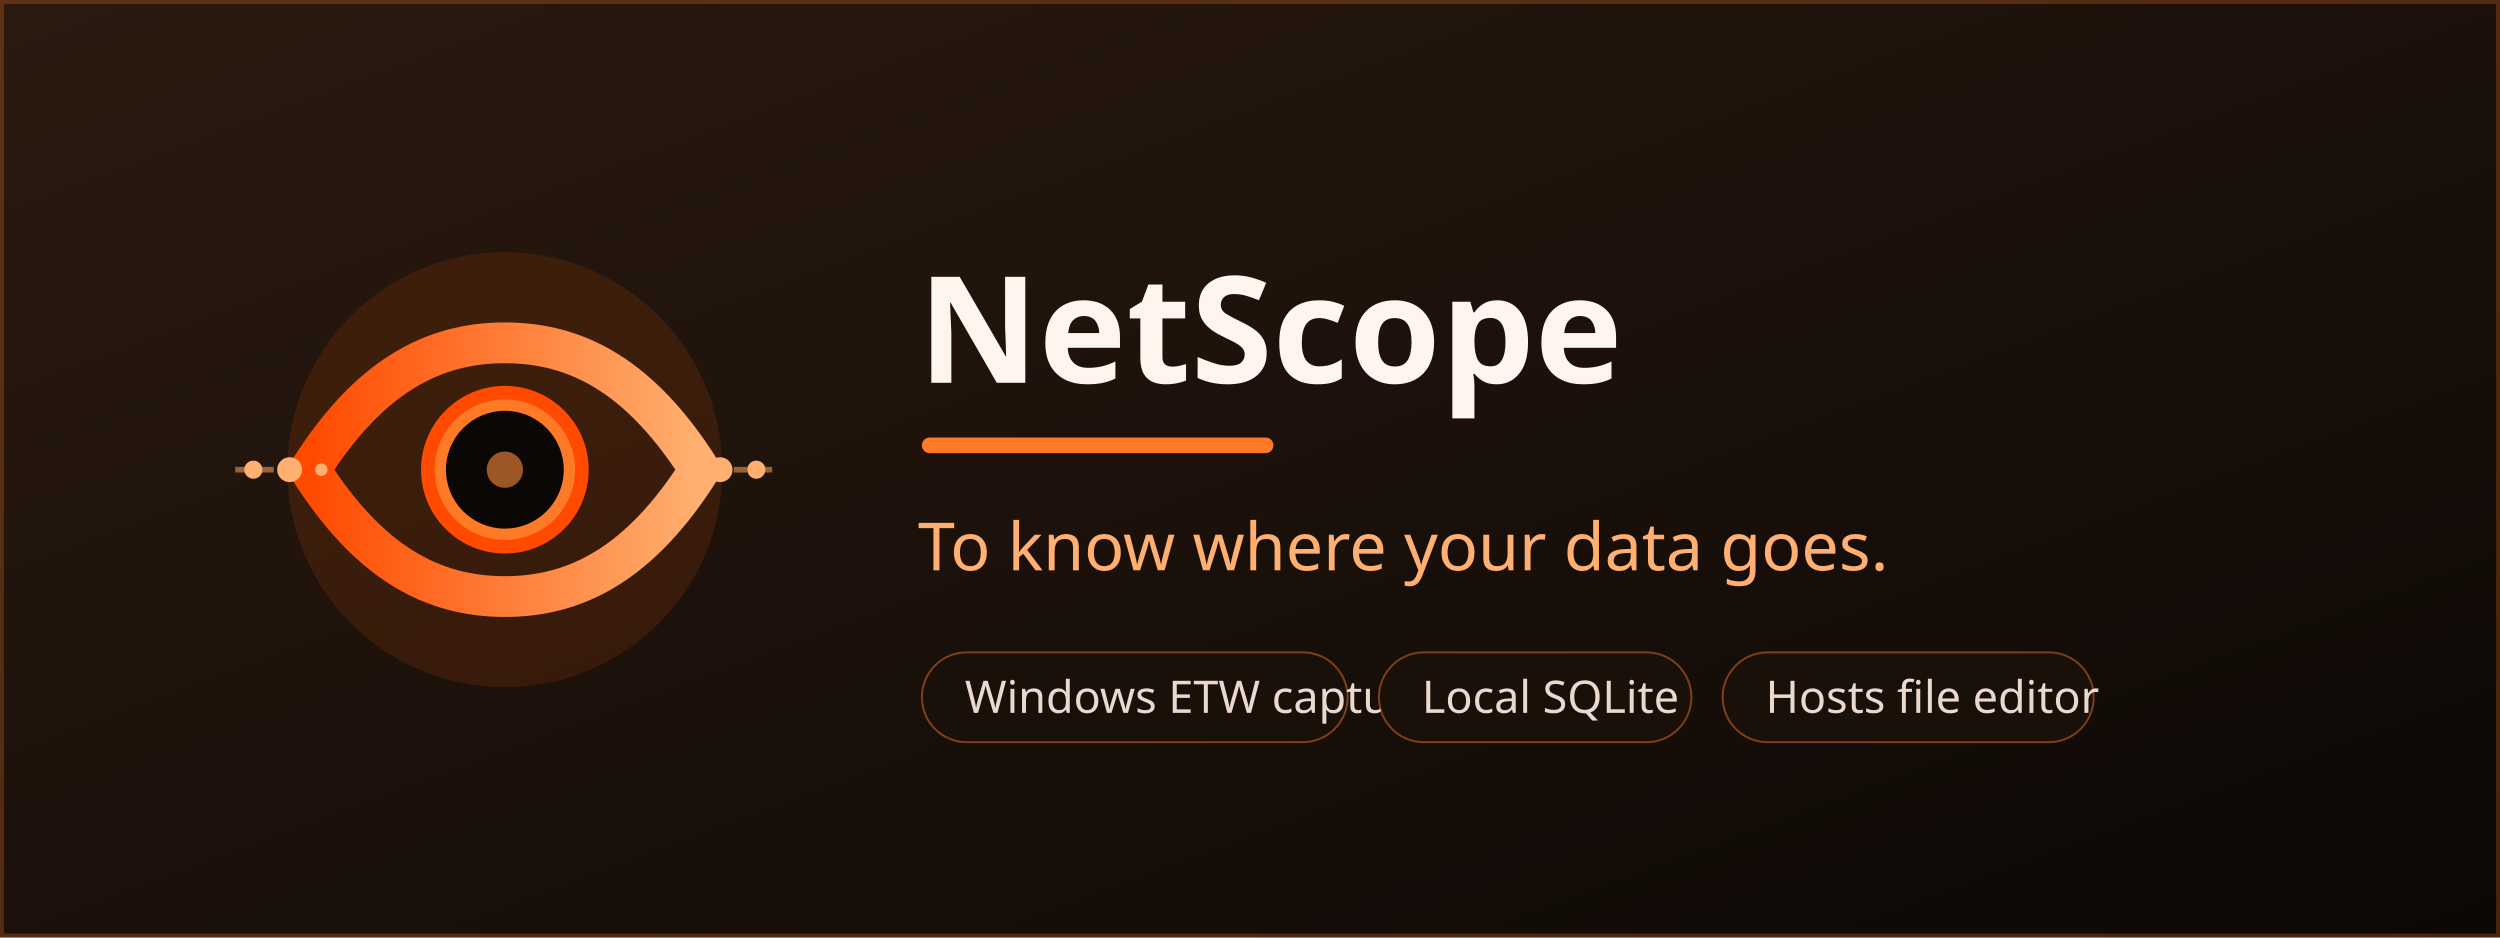
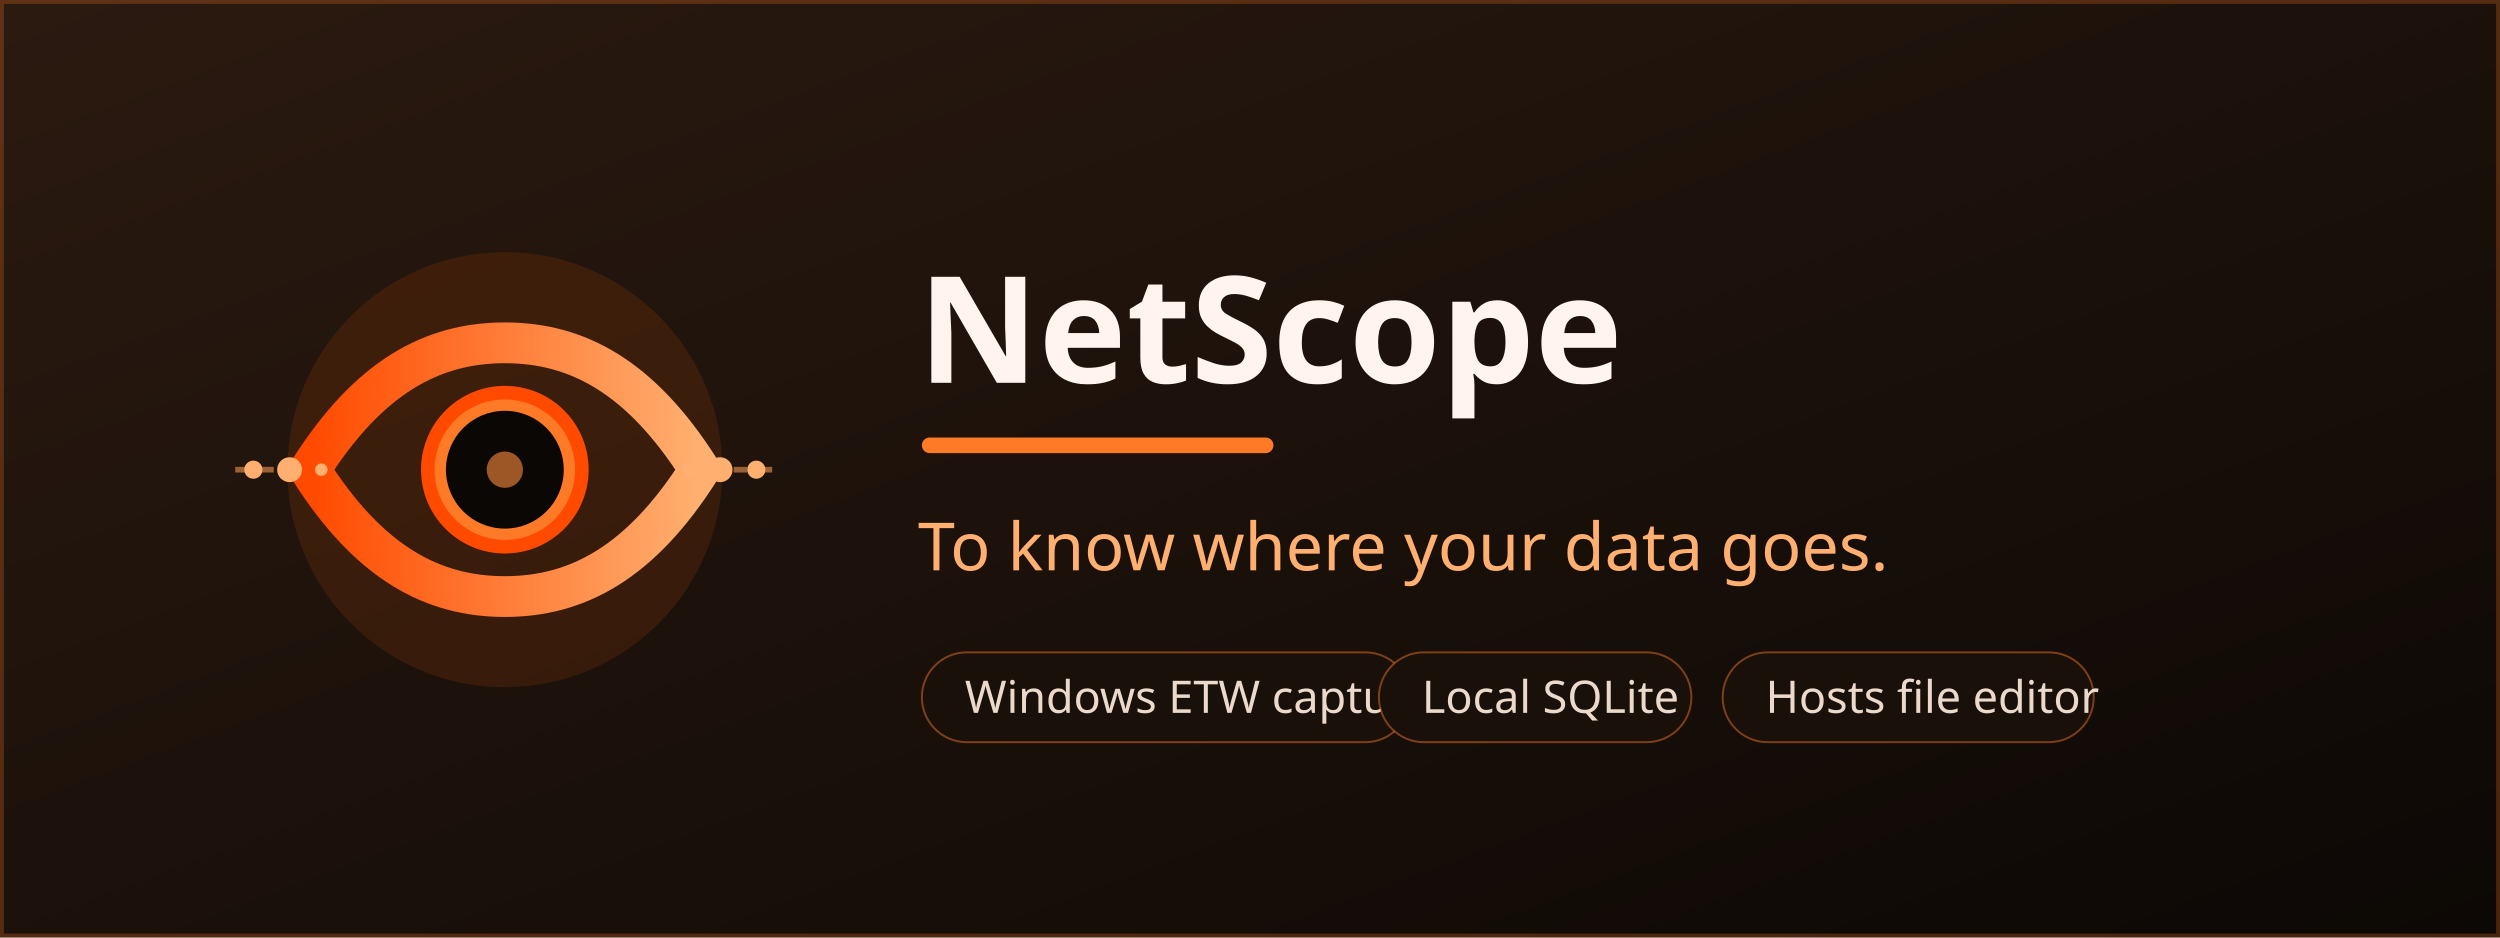
<svg xmlns="http://www.w3.org/2000/svg" width="1280" height="480" viewBox="0 0 1280 480" role="img" aria-label="NetScope">
  <defs>
    <linearGradient id="bg" x1="0" y1="0" x2="1" y2="1">
      <stop offset="0" stop-color="#2B1A10" />
      <stop offset="1" stop-color="#0C0805" />
    </linearGradient>
    <linearGradient id="eye" x1="0" y1="0" x2="1" y2="0">
      <stop offset="0" stop-color="#FF4A00" />
      <stop offset="1" stop-color="#FFB070" />
    </linearGradient>
  </defs>
  <rect width="1280" height="480" fill="url(#bg)" />
  <rect x="1" y="1" width="1278" height="478" fill="none" stroke="#FF7A26" stroke-opacity="0.25" stroke-width="2" />
  <g transform="translate(110 92) scale(1.16)">
    <circle cx="128" cy="128" r="96" fill="#FF5C00" fill-opacity="0.12" />
    <g fill="none" stroke="#FFA05A" stroke-opacity="0.55" stroke-width="2.5" stroke-dasharray="6 5">
      <path d="M9 128 H38" />
      <path d="M218 128 H247" />
    </g>
    <path d="M42 128 C68 87 96 72 128 72 C160 72 188 87 214 128 C188 169 160 184 128 184 C96 184 68 169 42 128Z" fill="none" stroke="url(#eye)" stroke-width="18" stroke-linejoin="round" />
    <circle cx="128" cy="128" r="37" fill="#FF4A00" />
    <circle cx="128" cy="128" r="31" fill="#FF7A26" />
    <circle cx="128" cy="128" r="26" fill="#0B0705" />
    <circle cx="128" cy="128" r="8" fill="#FF8C3C" fill-opacity="0.6" />
    <g fill="#FFB070">
      <circle cx="17" cy="128" r="4" />
      <circle cx="33" cy="128" r="5.5" />
      <circle cx="47" cy="128" r="2.75" />
      <circle cx="209" cy="128" r="2.75" />
      <circle cx="223" cy="128" r="5.5" />
      <circle cx="239" cy="128" r="4" />
    </g>
  </g>
  <text x="470" y="196" font-family="Segoe UI, Ubuntu, Cantarell, sans-serif" font-weight="700" font-size="76" fill="#FFF5EE">NetScope</text>
  <rect x="472" y="224" width="180" height="8" rx="4" fill="#FF7A26" />
  <text x="470" y="292" font-family="Segoe UI, Ubuntu, Cantarell, sans-serif" font-size="34" fill="#FFB070">To know where your data goes.</text>
  <g font-family="Segoe UI, Ubuntu, Cantarell, sans-serif" font-size="23" fill="#EBD9CC">
-     <rect x="472" y="334" width="218" height="46" rx="23" fill="#1A100A" stroke="#FF7A26" stroke-opacity="0.45" />
+     <rect x="472" y="334" width="250" height="46" rx="23" fill="#1A100A" stroke="#FF7A26" stroke-opacity="0.45" />
    <text x="494" y="365">Windows ETW capture</text>
    <rect x="706" y="334" width="160" height="46" rx="23" fill="#1A100A" stroke="#FF7A26" stroke-opacity="0.45" />
    <text x="728" y="365">Local SQLite</text>
    <rect x="882" y="334" width="190" height="46" rx="23" fill="#1A100A" stroke="#FF7A26" stroke-opacity="0.45" />
    <text x="904" y="365">Hosts file editor</text>
  </g>
</svg>
